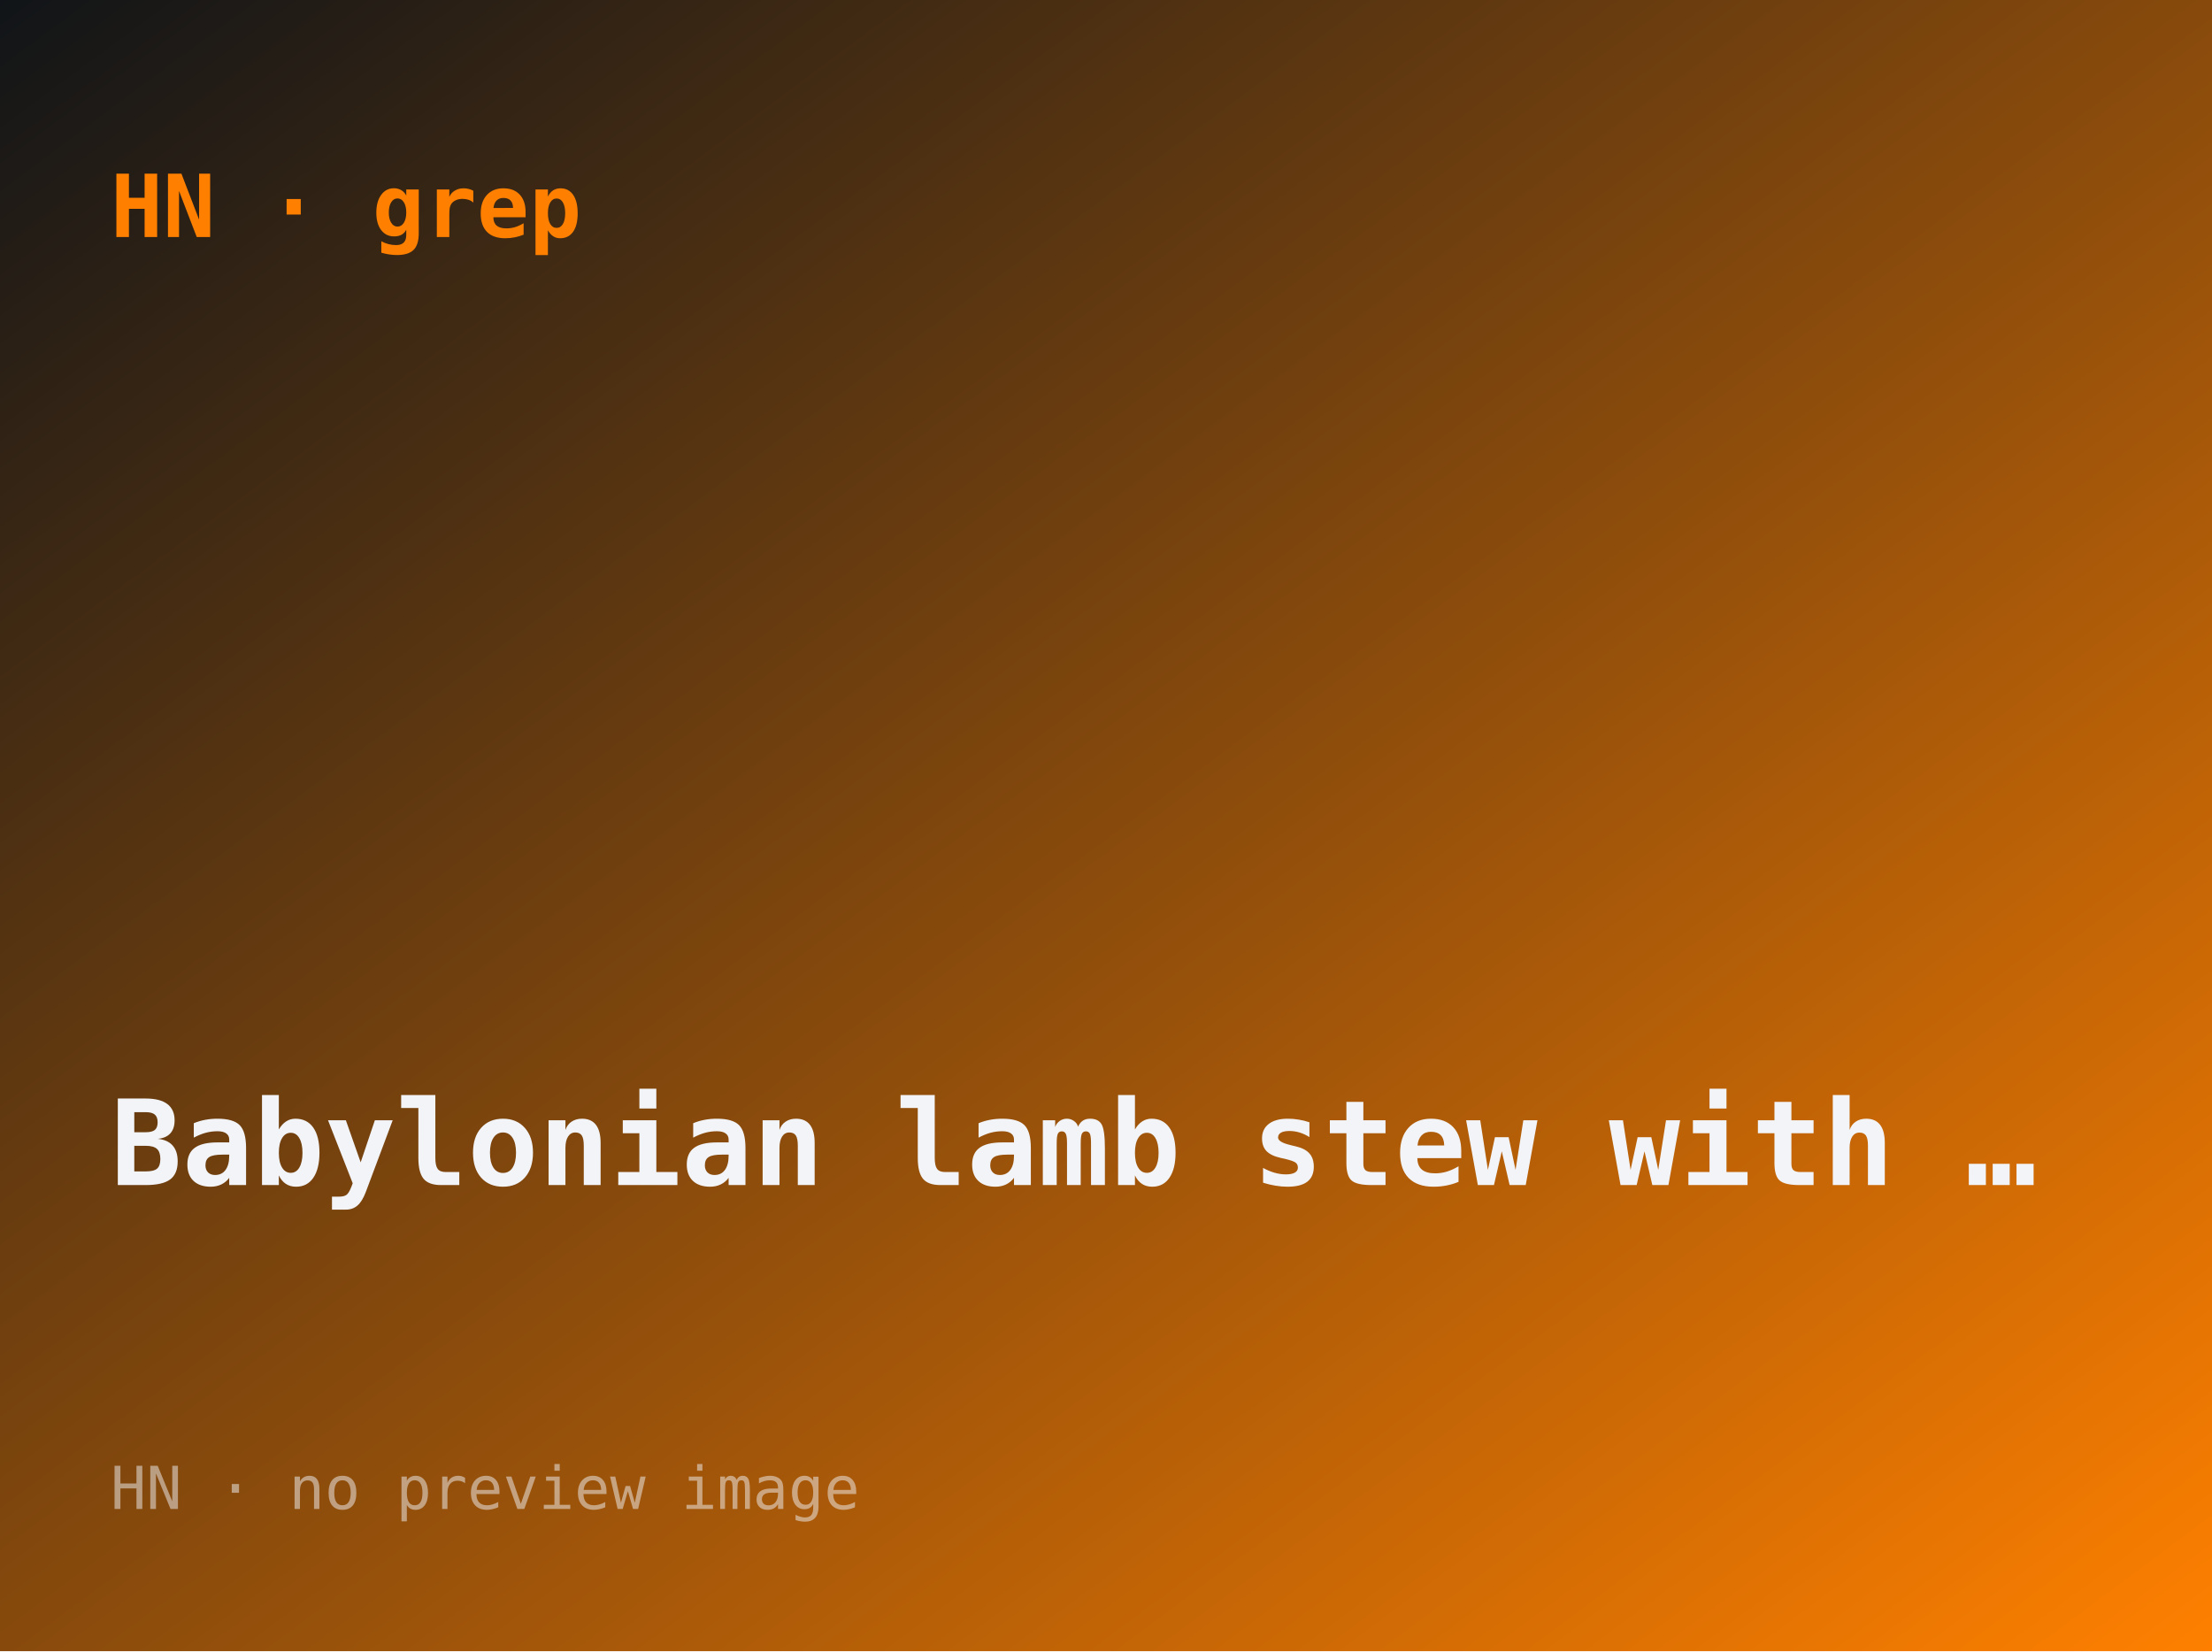
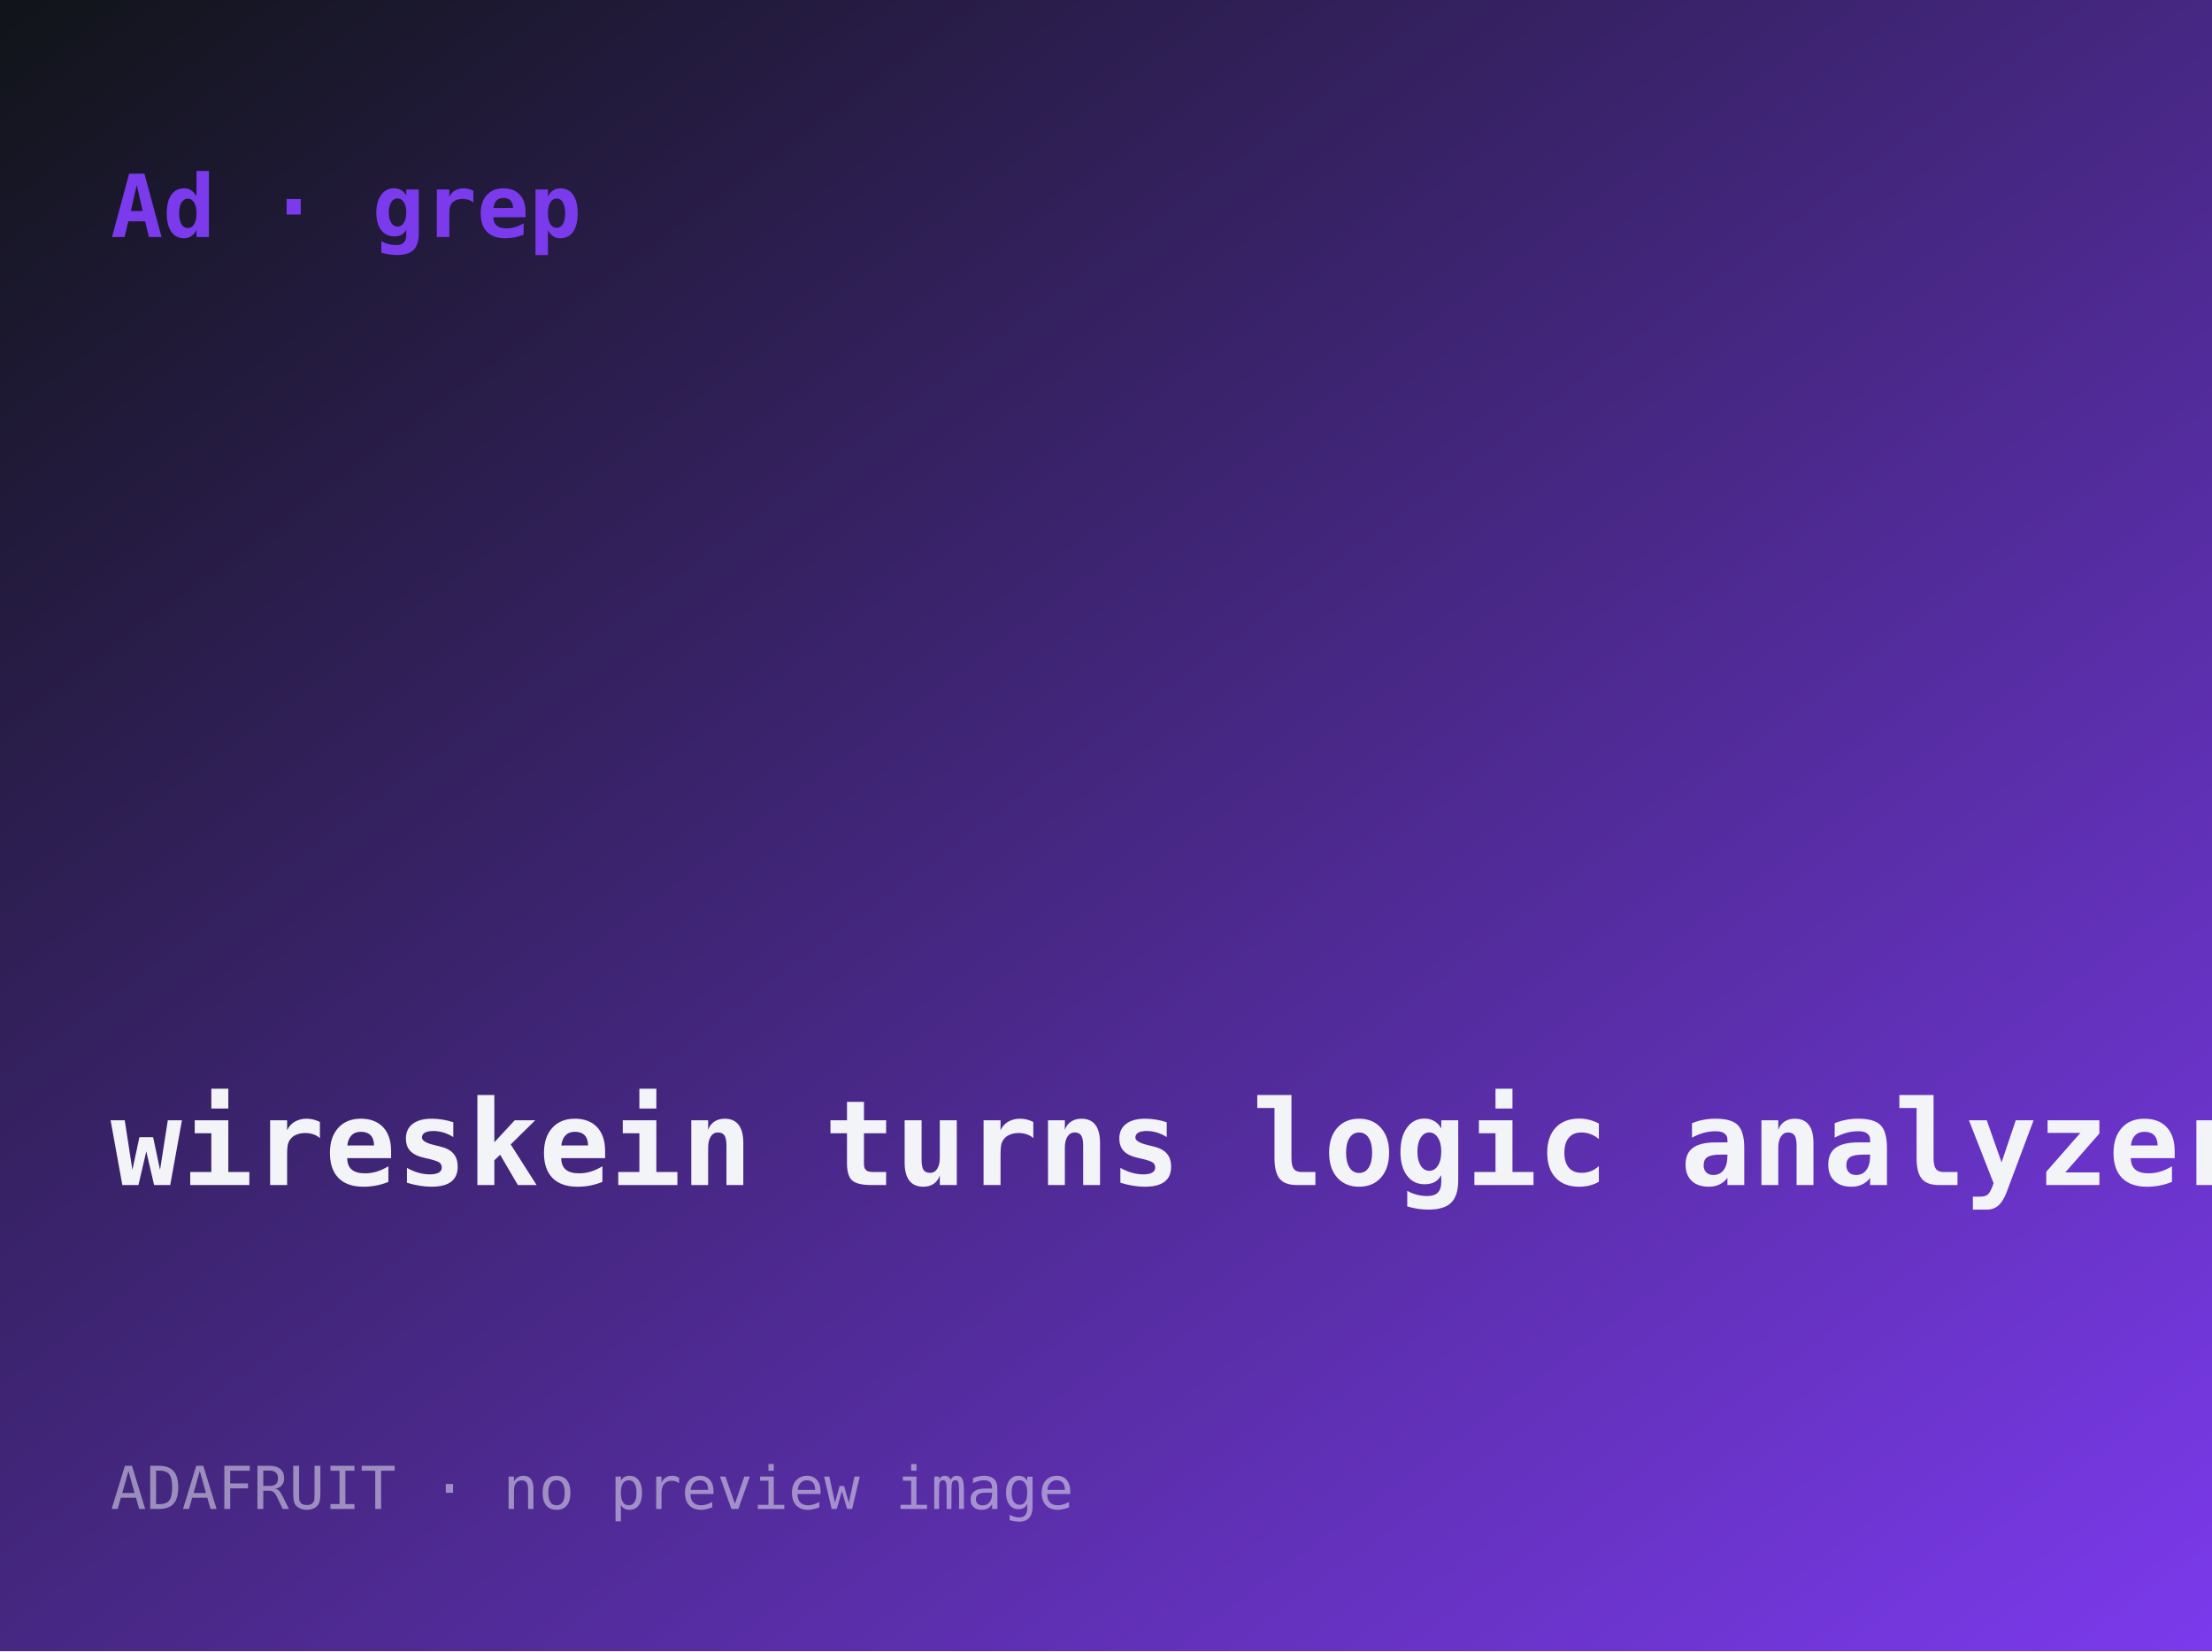
- <svg xmlns="http://www.w3.org/2000/svg" width="560" height="418" viewBox="0 0 560 418" role="img" aria-label="Babylonian lamb stew with beets, from Yale’s culinary tablets">
+ <svg xmlns="http://www.w3.org/2000/svg" width="560" height="418" viewBox="0 0 560 418" role="img" aria-label="wireskein turns logic analyzer captures into automated tests">
  <defs>
    <linearGradient id="g" x1="0" y1="0" x2="1" y2="1">
      <stop offset="0" stop-color="#101418" />
-       <stop offset="1" stop-color="#ff8000" />
+       <stop offset="1" stop-color="#7c3aed" />
    </linearGradient>
  </defs>
  <rect width="560" height="418" fill="url(#g)" />
-   <text x="28" y="60" font-family="ui-monospace,monospace" font-size="22" fill="#ff8000" font-weight="700">HN · grep</text>
-   <text x="28" y="300" font-family="ui-monospace,monospace" font-size="30" fill="#f2f4f8" font-weight="600">Babylonian lamb stew with …</text>
-   <text x="28" y="382" font-family="ui-monospace,monospace" font-size="15" fill="rgba(242,244,248,.5)">HN · no preview image</text>
+   <text x="28" y="60" font-family="ui-monospace,monospace" font-size="22" fill="#7c3aed" font-weight="700">Ad · grep</text>
+   <text x="28" y="300" font-family="ui-monospace,monospace" font-size="30" fill="#f2f4f8" font-weight="600">wireskein turns logic analyzer …</text>
+   <text x="28" y="382" font-family="ui-monospace,monospace" font-size="15" fill="rgba(242,244,248,.5)">ADAFRUIT · no preview image</text>
</svg>
